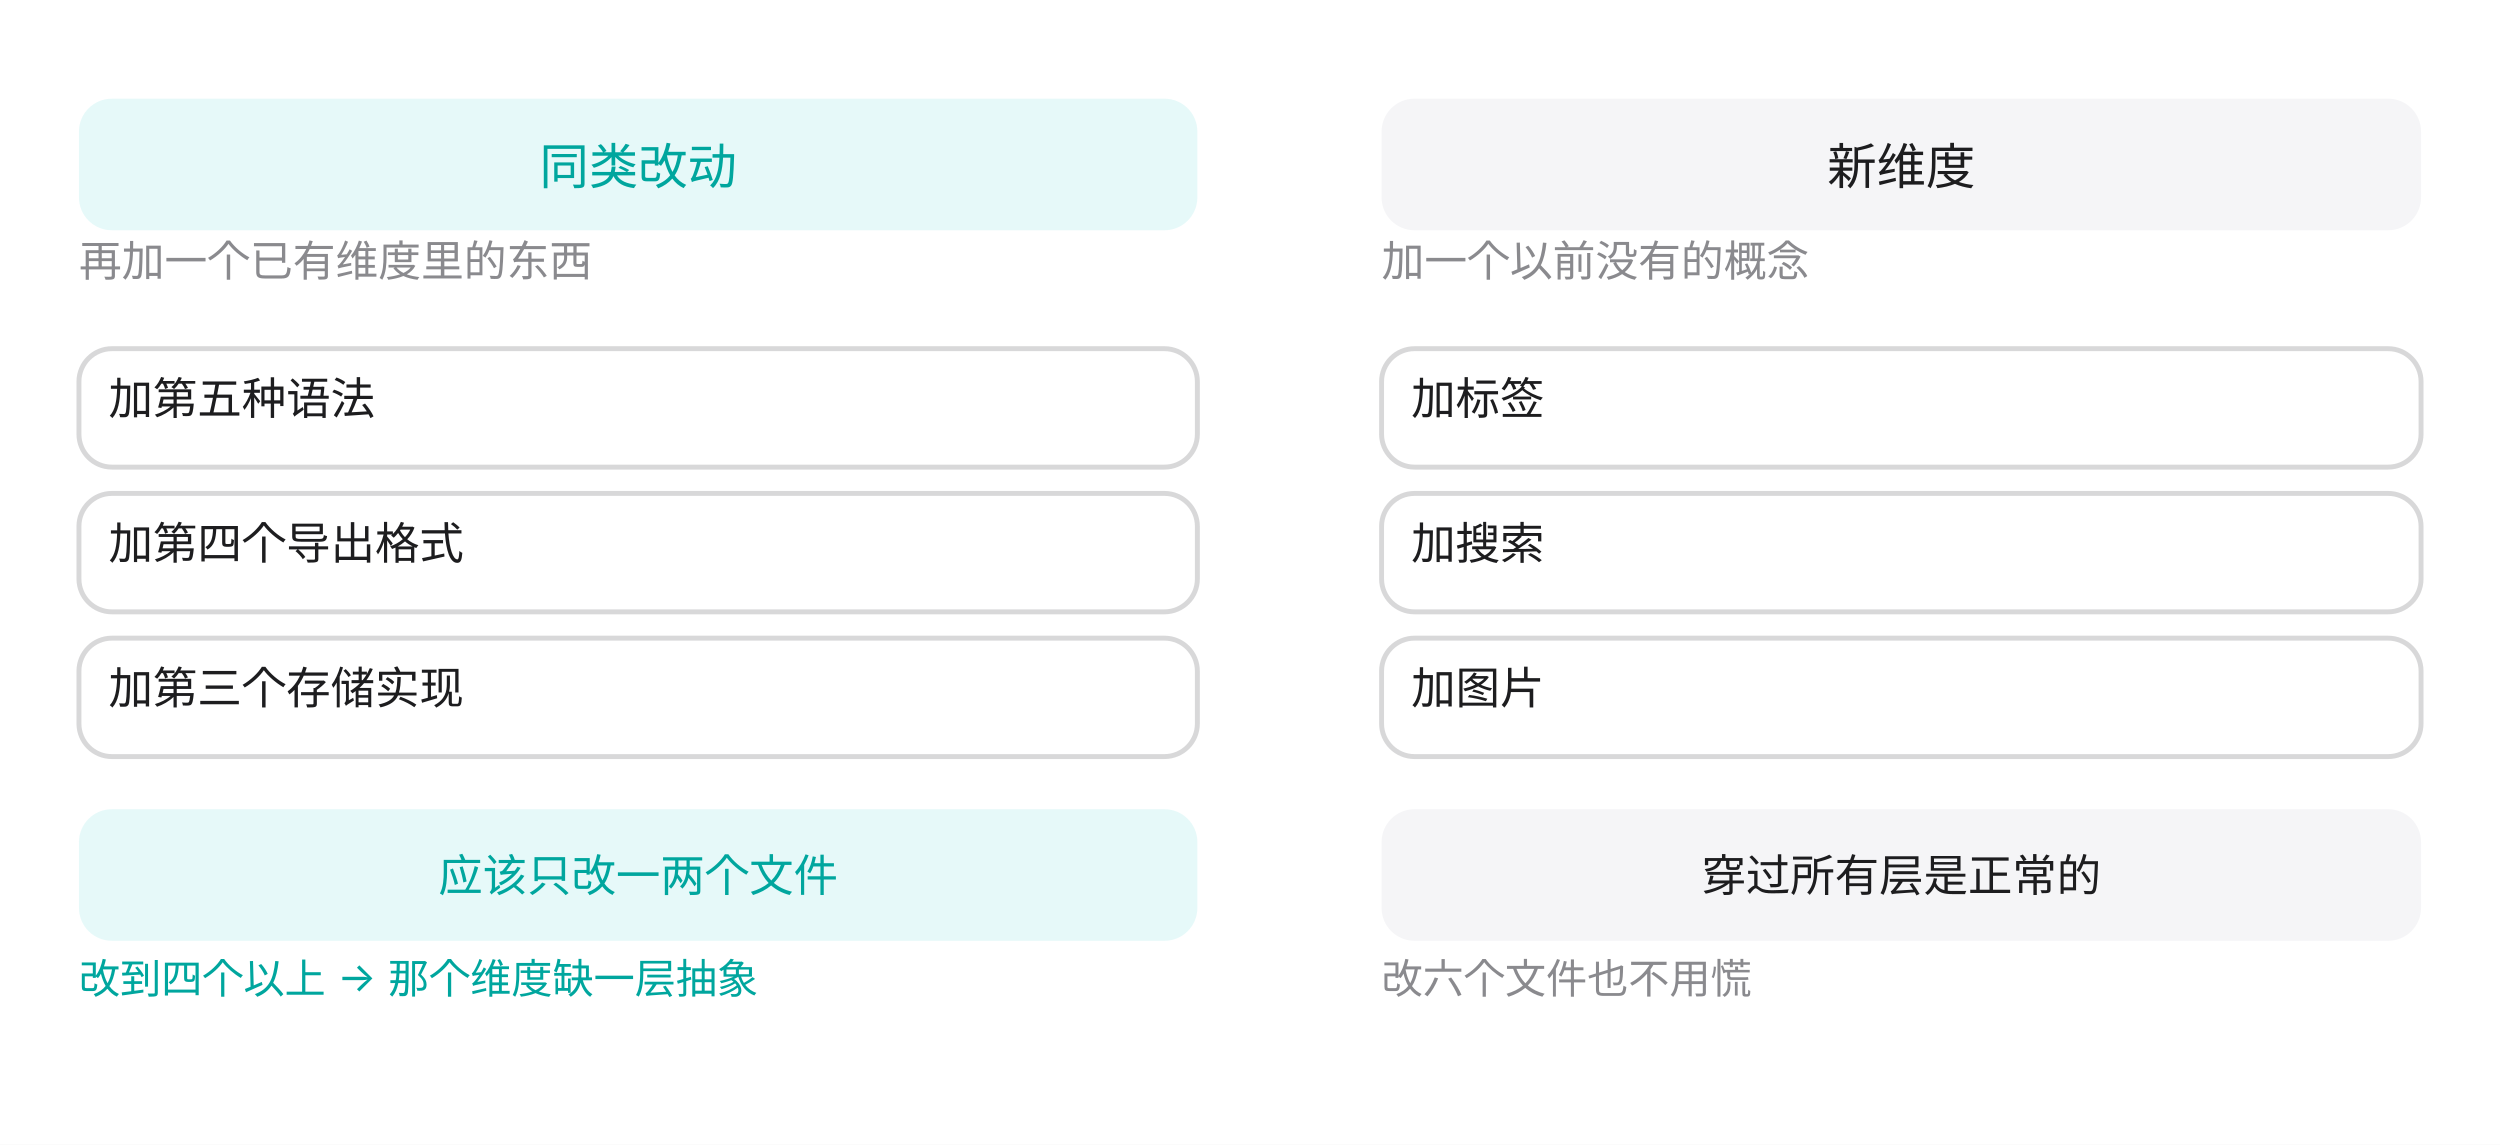
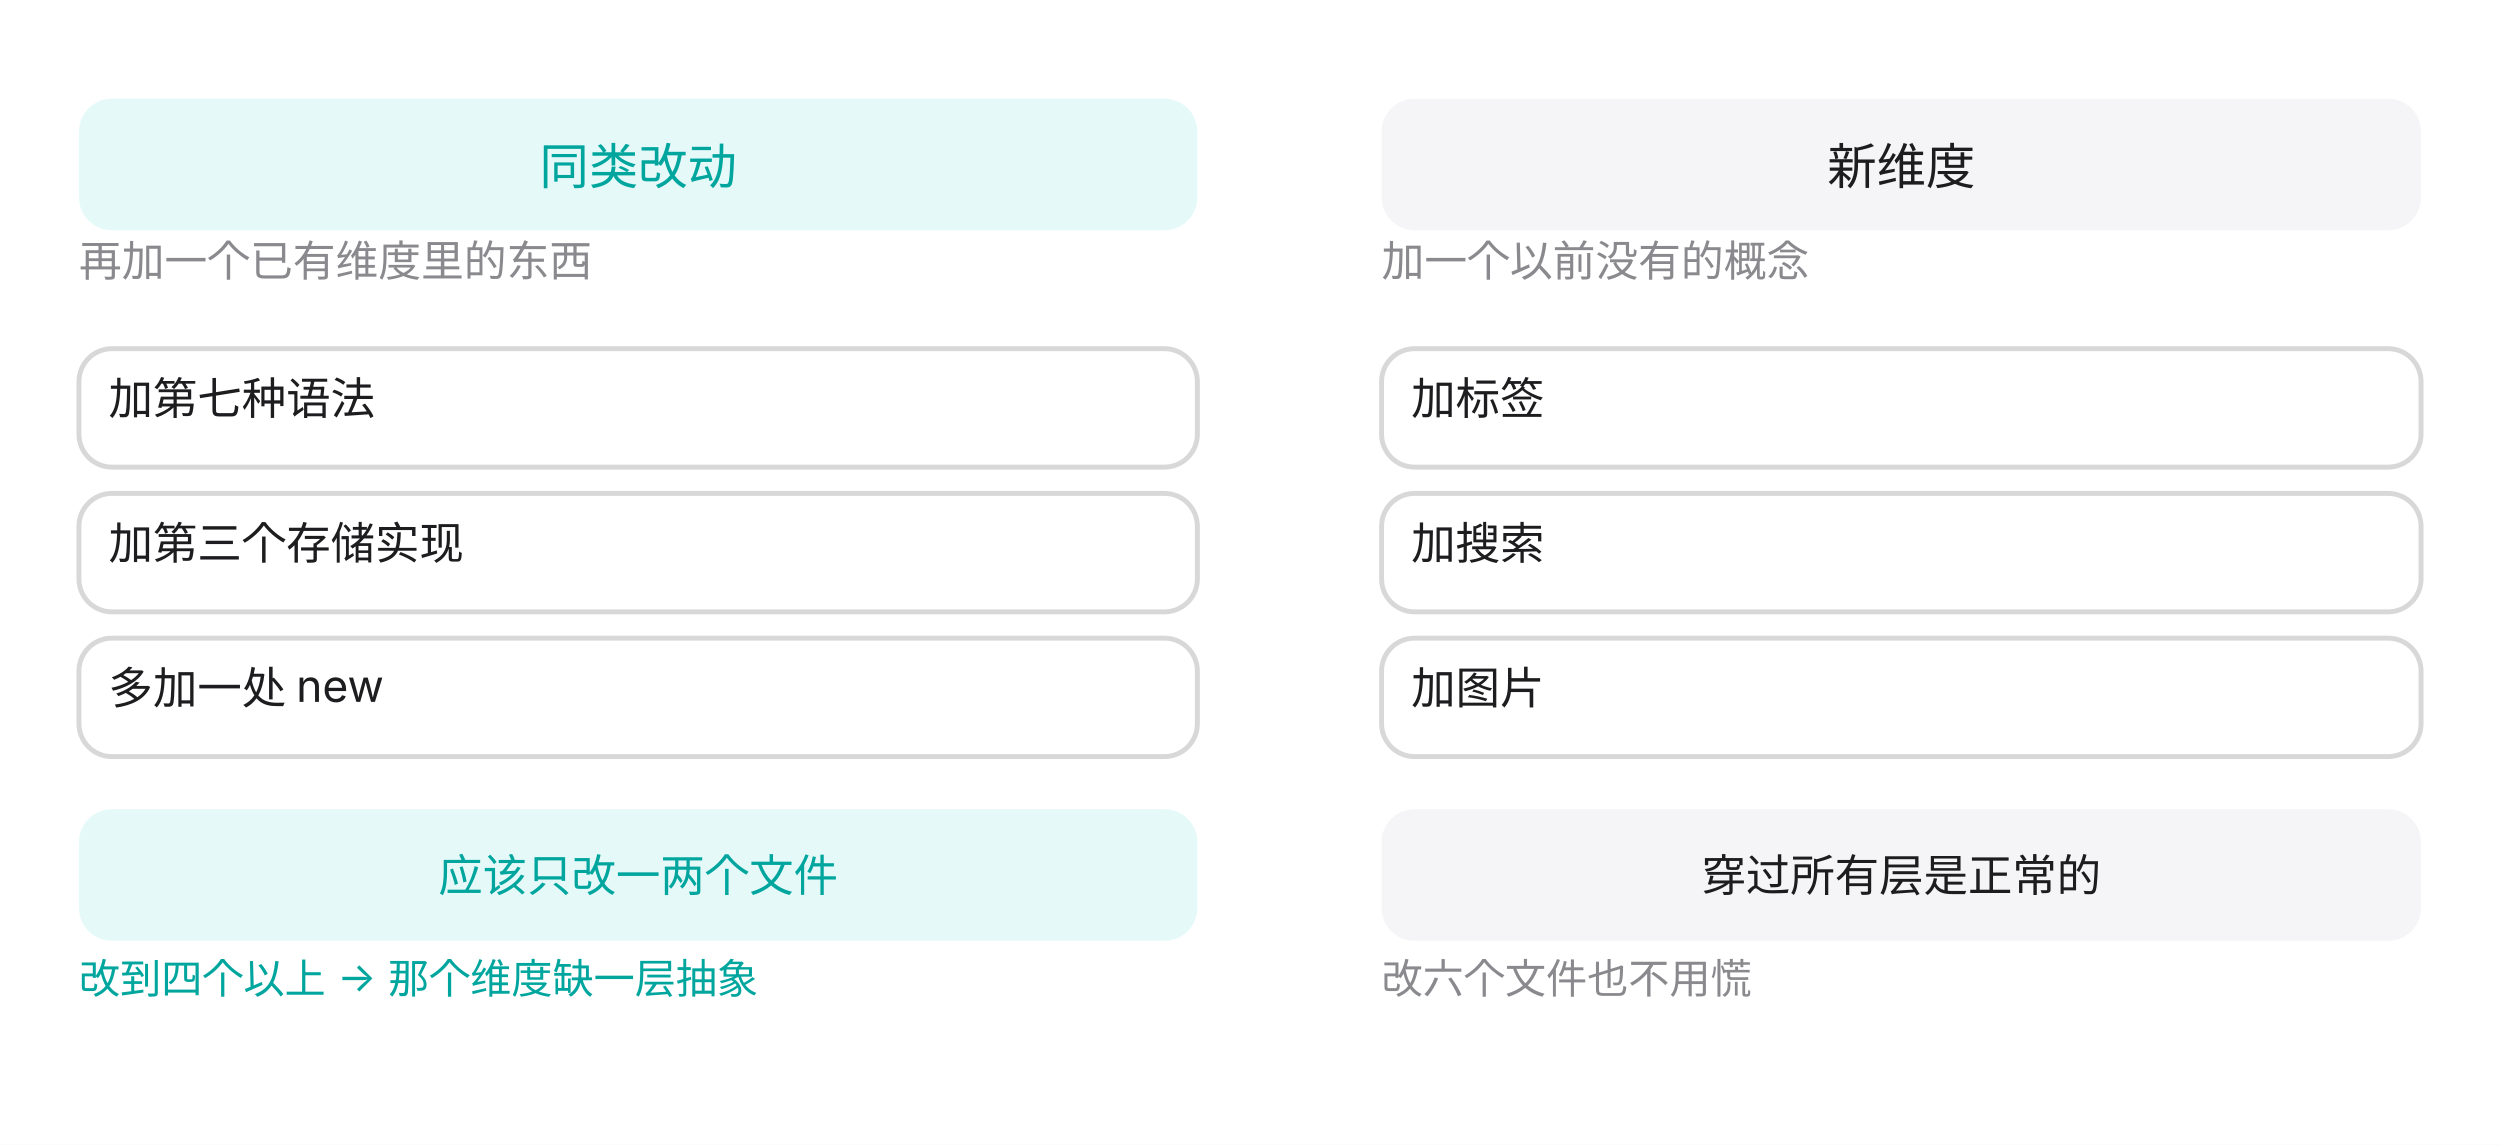
<svg xmlns="http://www.w3.org/2000/svg" width="760" height="348" viewBox="0 0 760 348">
  <defs>
    <marker id="ah" markerWidth="7" markerHeight="7" refX="6" refY="3.5" orient="auto">
      <path d="M0,0 L7,3.5 L0,7" fill="none" stroke="rgba(60,60,67,.30)" stroke-width="1.4" />
    </marker>
  </defs>
  <rect width="760" height="348" fill="#FFFFFF" />
  <g font-family="-apple-system,&quot;SF Pro Text&quot;,&quot;PingFang SC&quot;,&quot;Helvetica Neue&quot;,sans-serif">
    <rect x="24" y="30" width="340" height="40" rx="10" fill="rgba(0,199,190,.10)" stroke="none" stroke-width="1.5" />
    <text x="194" y="56" font-size="15" fill="#00A69E" text-anchor="middle">同类改动</text>
    <text x="24" y="84" font-size="13" fill="rgba(60,60,67,.60)" text-anchor="start" font-family="-apple-system,&quot;SF Pro Text&quot;,&quot;PingFang SC&quot;,&quot;Helvetica Neue&quot;,sans-serif">再加一个已有维度里的东西</text>
    <rect x="24" y="106" width="340" height="36" rx="10" fill="#FFFFFF" stroke="rgba(60,60,67,.20)" stroke-width="1.5" />
-     <text x="33" y="126" font-size="13.5" fill="#1D1D1F" text-anchor="start">加第五种语法</text>
+     <text x="33" y="126" font-size="13.5" fill="#1D1D1F" text-anchor="start">加第七种语法</text>
    <rect x="24" y="150" width="340" height="36" rx="10" fill="#FFFFFF" stroke="rgba(60,60,67,.20)" stroke-width="1.5" />
-     <text x="33" y="170" font-size="13.5" fill="#1D1D1F" text-anchor="start">加第四个导出格式</text>
+     <text x="33" y="170" font-size="13.5" fill="#1D1D1F" text-anchor="start">加第三个存储实现</text>
    <rect x="24" y="194" width="340" height="36" rx="10" fill="#FFFFFF" stroke="rgba(60,60,67,.20)" stroke-width="1.5" />
-     <text x="33" y="214" font-size="13.5" fill="#1D1D1F" text-anchor="start">加第三个存储实现</text>
+     <text x="33" y="214" font-size="13.5" fill="#1D1D1F" text-anchor="start">多加一处 new</text>
    <rect x="24" y="246" width="340" height="40" rx="10" fill="rgba(0,199,190,.10)" stroke="none" stroke-width="1.5" />
    <text x="194" y="271" font-size="13.5" fill="#00A69E" text-anchor="middle">应该只改一两个文件</text>
    <text x="24" y="302" font-size="12.5" fill="#00A69E" text-anchor="start" font-family="-apple-system,&quot;SF Pro Text&quot;,&quot;PingFang SC&quot;,&quot;Helvetica Neue&quot;,sans-serif">改到四个以上 → 那个维度缺一层抽象</text>
    <rect x="420" y="30" width="316" height="40" rx="10" fill="#F5F5F7" stroke="none" stroke-width="1.5" />
    <text x="578" y="56" font-size="15" fill="#1D1D1F" text-anchor="middle">新维度</text>
    <text x="420" y="84" font-size="13" fill="rgba(60,60,67,.60)" text-anchor="start" font-family="-apple-system,&quot;SF Pro Text&quot;,&quot;PingFang SC&quot;,&quot;Helvetica Neue&quot;,sans-serif">加一个以前没有的概念</text>
    <rect x="420" y="106" width="316" height="36" rx="10" fill="#FFFFFF" stroke="rgba(60,60,67,.20)" stroke-width="1.5" />
    <text x="429" y="126" font-size="13.5" fill="#1D1D1F" text-anchor="start">加标签</text>
    <rect x="420" y="150" width="316" height="36" rx="10" fill="#FFFFFF" stroke="rgba(60,60,67,.20)" stroke-width="1.5" />
    <text x="429" y="170" font-size="13.5" fill="#1D1D1F" text-anchor="start">加搜索</text>
    <rect x="420" y="194" width="316" height="36" rx="10" fill="#FFFFFF" stroke="rgba(60,60,67,.20)" stroke-width="1.5" />
    <text x="429" y="214" font-size="13.5" fill="#1D1D1F" text-anchor="start">加图片</text>
    <rect x="420" y="246" width="316" height="40" rx="10" fill="#F5F5F7" stroke="none" stroke-width="1.5" />
    <text x="578" y="271" font-size="13.5" fill="#1D1D1F" text-anchor="middle">穿过所有层是正常的</text>
    <text x="420" y="302" font-size="12.5" fill="rgba(60,60,67,.60)" text-anchor="start" font-family="-apple-system,&quot;SF Pro Text&quot;,&quot;PingFang SC&quot;,&quot;Helvetica Neue&quot;,sans-serif">改六个文件也不用慌</text>
  </g>
</svg>
